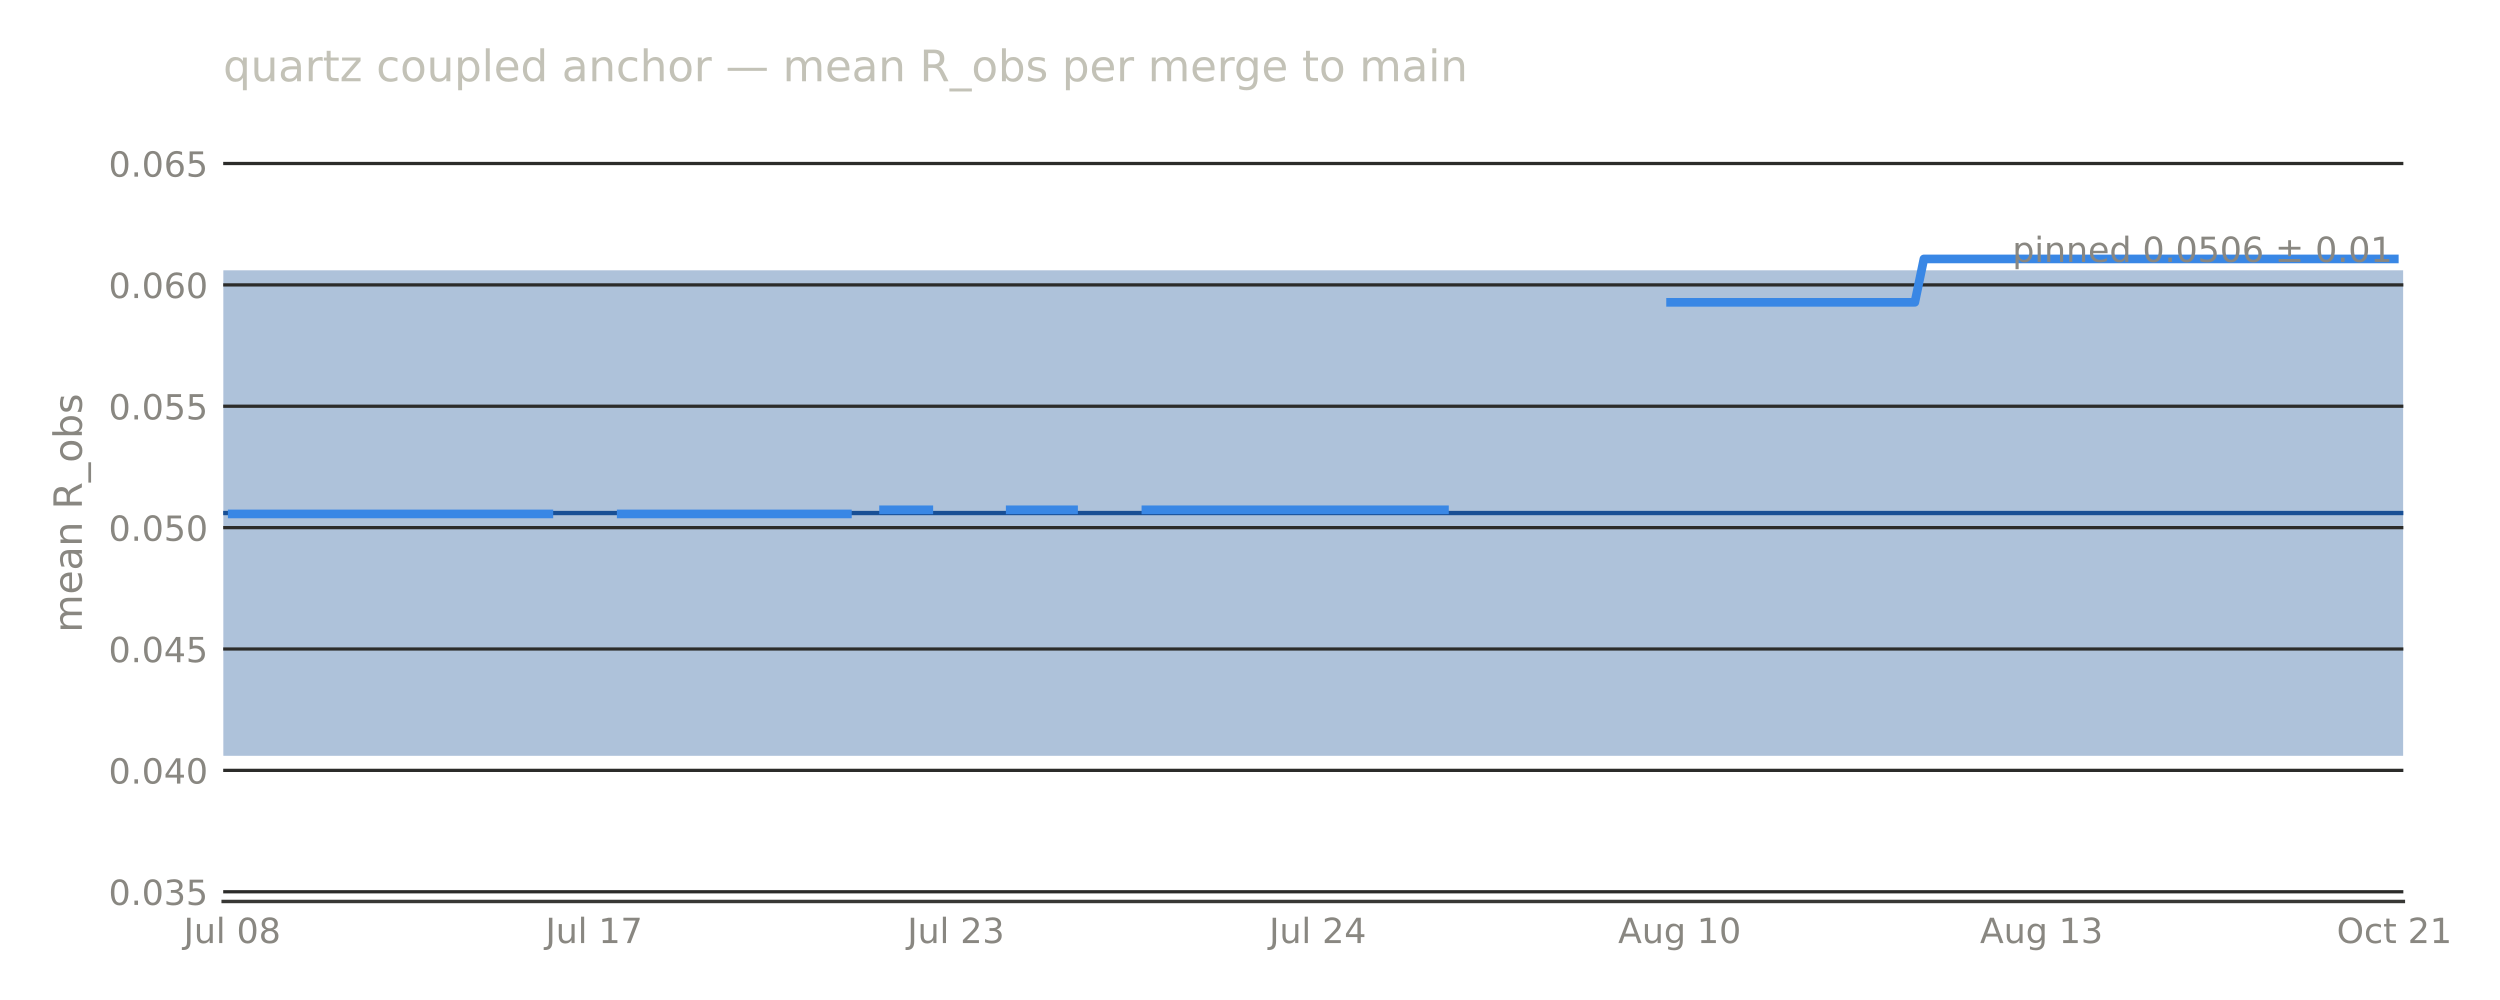
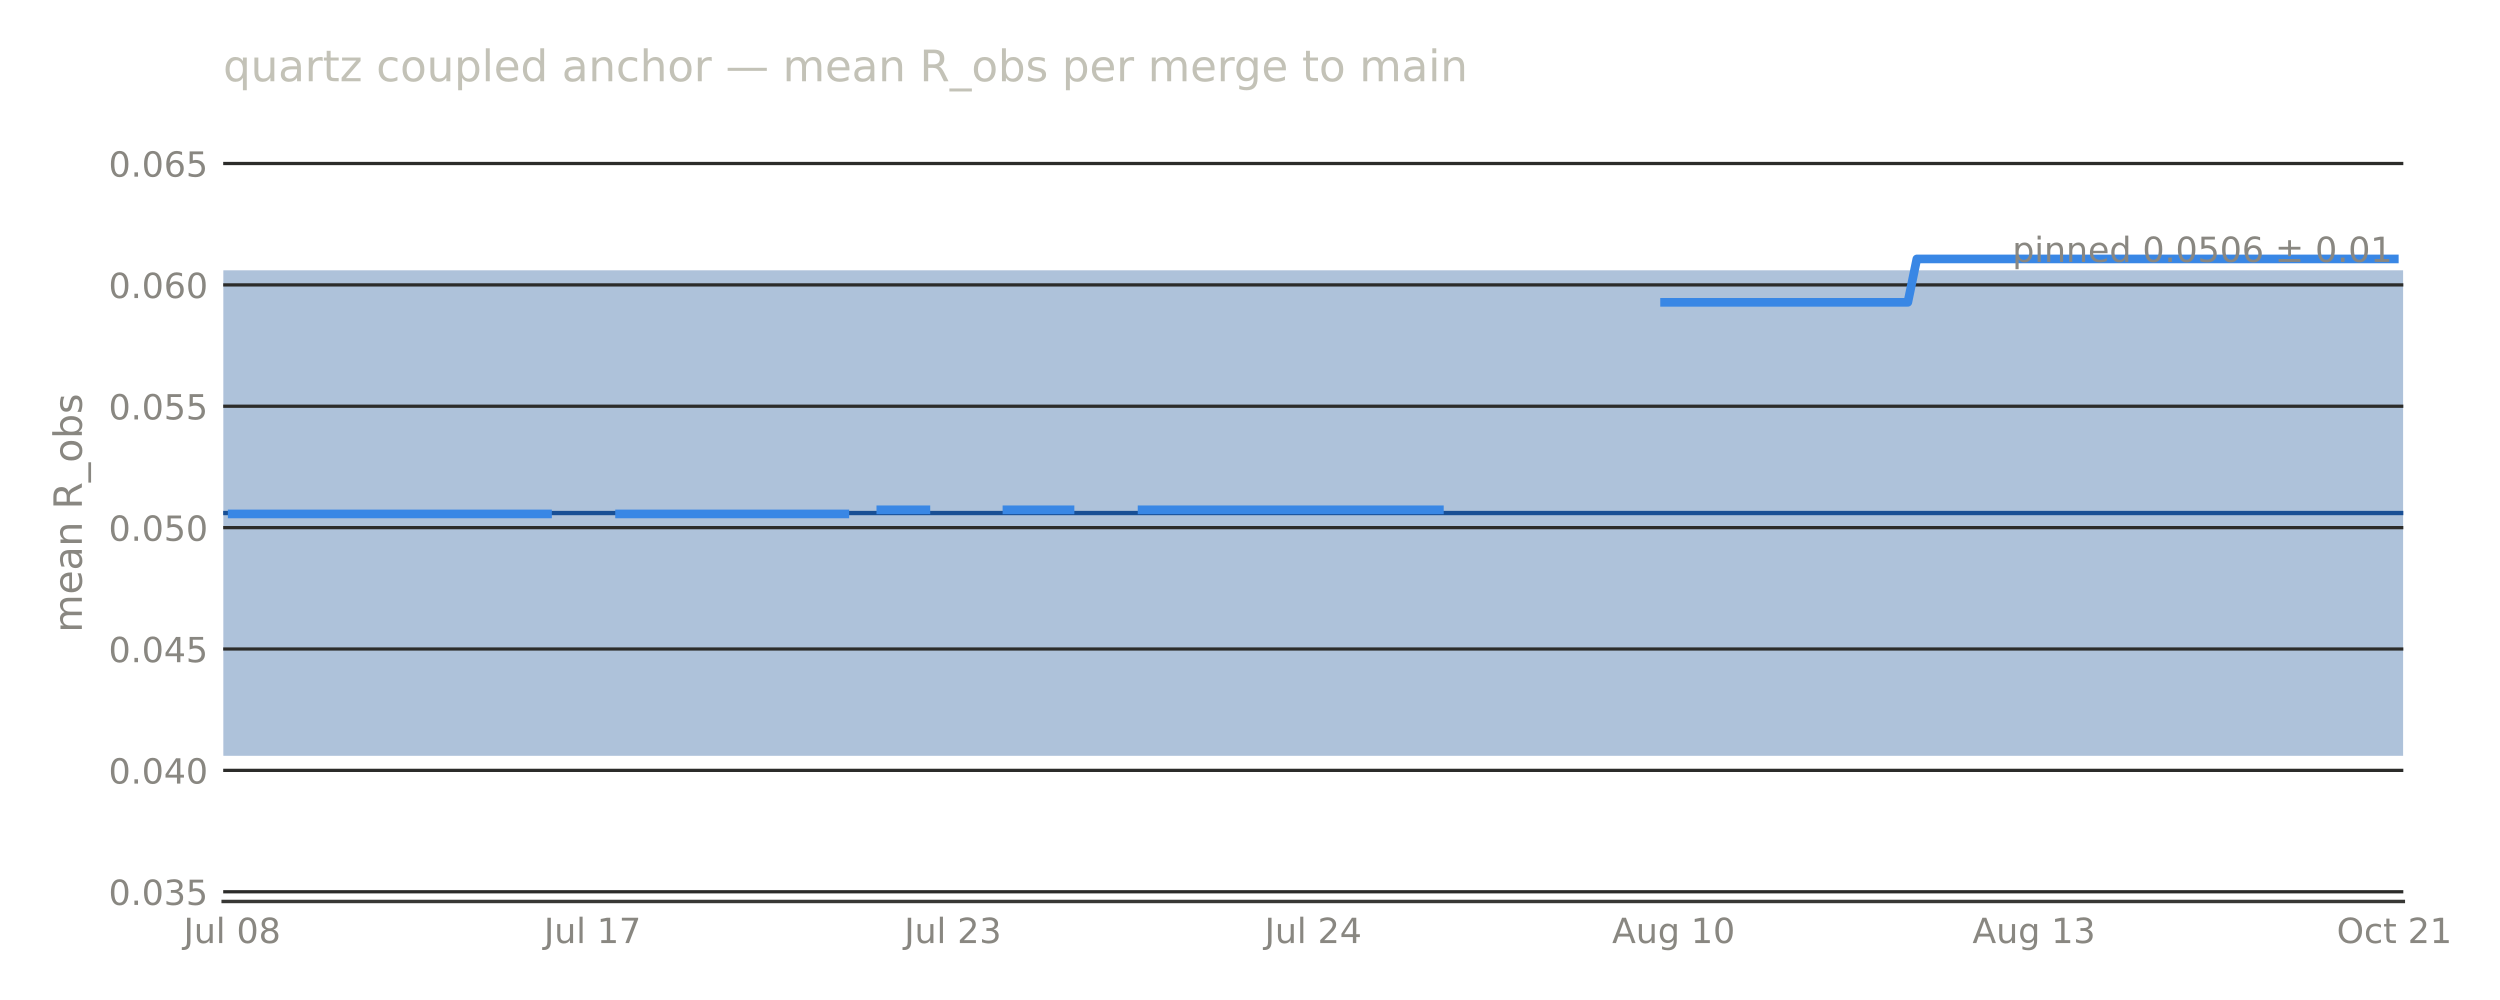
<svg xmlns="http://www.w3.org/2000/svg" width="576pt" height="230.4pt" viewBox="0 0 576 230.4" version="1.1">
  <defs>
    <style type="text/css">*{stroke-linejoin: round; stroke-linecap: butt}</style>
  </defs>
  <g id="figure_1">
    <g id="patch_1">
      <path d="M 0 230.4  L 576 230.4  L 576 0  L 0 0  L 0 230.4  z " style="fill: none; opacity: 0" />
    </g>
    <g id="axes_1">
      <g id="patch_2">
-         <path d="M 51.422 207.698  L 553.732 207.698  L 553.732 28.72  L 51.422 28.72  L 51.422 207.698  z " style="fill: none" />
+         <path d="M 51.422 207.698  L 553.725 207.698  L 553.725 28.72  L 51.422 28.72  L 51.422 207.698  z " style="fill: none" />
      </g>
      <g id="patch_3">
-         <path d="M 51.422 174.14  L 553.732 174.14  L 553.732 62.278  L 51.422 62.278  z " clip-path="url(#p8581c1910b)" style="fill: #184f95; opacity: 0.35" />
+         <path d="M 51.422 174.14  L 553.725 174.14  L 553.725 62.278  L 51.422 62.278  z " clip-path="url(#pae14ac5307)" style="fill: #184f95; opacity: 0.35" />
      </g>
      <g id="matplotlib.axis_1">
        <g id="xtick_1">
          <g id="line2d_1" />
          <g id="text_1">
-             <text style="font-size: 8px; font-family: 'DejaVu Sans', 'Bitstream Vera Sans', 'Computer Modern Sans Serif', 'Lucida Grande', 'Verdana', 'Geneva', 'Lucid', 'Arial', 'Helvetica', 'Avant Garde', sans-serif; text-anchor: middle; fill: #898781" x="53.506" y="217.277" transform="rotate(-0 53.50638 217.2769)">Jul 08</text>
+             <text style="font-size: 8px; font-family: 'DejaVu Sans', 'Bitstream Vera Sans', 'Computer Modern Sans Serif', 'Lucida Grande', 'Verdana', 'Geneva', 'Lucid', 'Arial', 'Helvetica', 'Avant Garde', sans-serif; text-anchor: middle; fill: #898781" x="53.498" y="217.277" transform="rotate(-0 53.49774 217.2769)">Jul 08</text>
          </g>
        </g>
        <g id="xtick_2">
          <g id="line2d_2" />
          <g id="text_2">
-             <text style="font-size: 8px; font-family: 'DejaVu Sans', 'Bitstream Vera Sans', 'Computer Modern Sans Serif', 'Lucida Grande', 'Verdana', 'Geneva', 'Lucid', 'Arial', 'Helvetica', 'Avant Garde', sans-serif; text-anchor: middle; fill: #898781" x="136.877" y="217.277" transform="rotate(-0 136.8774 217.2769)">Jul 17</text>
+             <text style="font-size: 8px; font-family: 'DejaVu Sans', 'Bitstream Vera Sans', 'Computer Modern Sans Serif', 'Lucida Grande', 'Verdana', 'Geneva', 'Lucid', 'Arial', 'Helvetica', 'Avant Garde', sans-serif; text-anchor: middle; fill: #898781" x="136.523" y="217.277" transform="rotate(-0 136.5229 217.2769)">Jul 17</text>
          </g>
        </g>
        <g id="xtick_3">
          <g id="line2d_3" />
          <g id="text_3">
-             <text style="font-size: 8px; font-family: 'DejaVu Sans', 'Bitstream Vera Sans', 'Computer Modern Sans Serif', 'Lucida Grande', 'Verdana', 'Geneva', 'Lucid', 'Arial', 'Helvetica', 'Avant Garde', sans-serif; text-anchor: middle; fill: #898781" x="220.248" y="217.277" transform="rotate(-0 220.2483 217.2769)">Jul 23</text>
+             <text style="font-size: 8px; font-family: 'DejaVu Sans', 'Bitstream Vera Sans', 'Computer Modern Sans Serif', 'Lucida Grande', 'Verdana', 'Geneva', 'Lucid', 'Arial', 'Helvetica', 'Avant Garde', sans-serif; text-anchor: middle; fill: #898781" x="219.548" y="217.277" transform="rotate(-0 219.5482 217.2769)">Jul 23</text>
          </g>
        </g>
        <g id="xtick_4">
          <g id="line2d_4" />
          <g id="text_4">
-             <text style="font-size: 8px; font-family: 'DejaVu Sans', 'Bitstream Vera Sans', 'Computer Modern Sans Serif', 'Lucida Grande', 'Verdana', 'Geneva', 'Lucid', 'Arial', 'Helvetica', 'Avant Garde', sans-serif; text-anchor: middle; fill: #898781" x="303.619" y="217.277" transform="rotate(-0 303.6193 217.2769)">Jul 24</text>
+             <text style="font-size: 8px; font-family: 'DejaVu Sans', 'Bitstream Vera Sans', 'Computer Modern Sans Serif', 'Lucida Grande', 'Verdana', 'Geneva', 'Lucid', 'Arial', 'Helvetica', 'Avant Garde', sans-serif; text-anchor: middle; fill: #898781" x="302.573" y="217.277" transform="rotate(-0 302.5734 217.2769)">Jul 24</text>
          </g>
        </g>
        <g id="xtick_5">
          <g id="line2d_5" />
          <g id="text_5">
-             <text style="font-size: 8px; font-family: 'DejaVu Sans', 'Bitstream Vera Sans', 'Computer Modern Sans Serif', 'Lucida Grande', 'Verdana', 'Geneva', 'Lucid', 'Arial', 'Helvetica', 'Avant Garde', sans-serif; text-anchor: middle; fill: #898781" x="386.99" y="217.276" transform="rotate(-0 386.9903 217.2763)">Aug 10</text>
+             <text style="font-size: 8px; font-family: 'DejaVu Sans', 'Bitstream Vera Sans', 'Computer Modern Sans Serif', 'Lucida Grande', 'Verdana', 'Geneva', 'Lucid', 'Arial', 'Helvetica', 'Avant Garde', sans-serif; text-anchor: middle; fill: #898781" x="385.599" y="217.276" transform="rotate(-0 385.5986 217.2763)">Aug 10</text>
          </g>
        </g>
        <g id="xtick_6">
          <g id="line2d_6" />
          <g id="text_6">
-             <text style="font-size: 8px; font-family: 'DejaVu Sans', 'Bitstream Vera Sans', 'Computer Modern Sans Serif', 'Lucida Grande', 'Verdana', 'Geneva', 'Lucid', 'Arial', 'Helvetica', 'Avant Garde', sans-serif; text-anchor: middle; fill: #898781" x="470.361" y="217.276" transform="rotate(-0 470.3613 217.2763)">Aug 13</text>
+             <text style="font-size: 8px; font-family: 'DejaVu Sans', 'Bitstream Vera Sans', 'Computer Modern Sans Serif', 'Lucida Grande', 'Verdana', 'Geneva', 'Lucid', 'Arial', 'Helvetica', 'Avant Garde', sans-serif; text-anchor: middle; fill: #898781" x="468.624" y="217.276" transform="rotate(-0 468.6238 217.2763)">Aug 13</text>
          </g>
        </g>
        <g id="xtick_7">
          <g id="line2d_7" />
          <g id="text_7">
-             <text style="font-size: 8px; font-family: 'DejaVu Sans', 'Bitstream Vera Sans', 'Computer Modern Sans Serif', 'Lucida Grande', 'Verdana', 'Geneva', 'Lucid', 'Arial', 'Helvetica', 'Avant Garde', sans-serif; text-anchor: middle; fill: #898781" x="551.648" y="217.276" transform="rotate(-0 551.648 217.2763)">Oct 21</text>
+             <text style="font-size: 8px; font-family: 'DejaVu Sans', 'Bitstream Vera Sans', 'Computer Modern Sans Serif', 'Lucida Grande', 'Verdana', 'Geneva', 'Lucid', 'Arial', 'Helvetica', 'Avant Garde', sans-serif; text-anchor: middle; fill: #898781" x="551.649" y="217.276" transform="rotate(-0 551.649 217.2763)">Oct 21</text>
          </g>
        </g>
      </g>
      <g id="matplotlib.axis_2">
        <g id="ytick_1">
          <g id="line2d_8">
-             <path d="M 51.422 205.461  L 553.732 205.461  " clip-path="url(#p8581c1910b)" style="fill: none; stroke: #2c2c2a; stroke-width: 0.75; stroke-linecap: square" />
+             <path d="M 51.422 205.461  L 553.725 205.461  " clip-path="url(#pae14ac5307)" style="fill: none; stroke: #2c2c2a; stroke-width: 0.75; stroke-linecap: square" />
          </g>
          <g id="line2d_9" />
          <g id="text_8">
            <text style="font-size: 8px; font-family: 'DejaVu Sans', 'Bitstream Vera Sans', 'Computer Modern Sans Serif', 'Lucida Grande', 'Verdana', 'Geneva', 'Lucid', 'Arial', 'Helvetica', 'Avant Garde', sans-serif; text-anchor: end; fill: #898781" x="47.922" y="208.5" transform="rotate(-0 47.92211 208.5)">0.035</text>
          </g>
        </g>
        <g id="ytick_2">
          <g id="line2d_10">
-             <path d="M 51.422 177.496  L 553.732 177.496  " clip-path="url(#p8581c1910b)" style="fill: none; stroke: #2c2c2a; stroke-width: 0.75; stroke-linecap: square" />
+             <path d="M 51.422 177.496  L 553.725 177.496  " clip-path="url(#pae14ac5307)" style="fill: none; stroke: #2c2c2a; stroke-width: 0.75; stroke-linecap: square" />
          </g>
          <g id="line2d_11" />
          <g id="text_9">
            <text style="font-size: 8px; font-family: 'DejaVu Sans', 'Bitstream Vera Sans', 'Computer Modern Sans Serif', 'Lucida Grande', 'Verdana', 'Geneva', 'Lucid', 'Arial', 'Helvetica', 'Avant Garde', sans-serif; text-anchor: end; fill: #898781" x="47.922" y="180.535" transform="rotate(-0 47.92211 180.5346)">0.040</text>
          </g>
        </g>
        <g id="ytick_3">
          <g id="line2d_12">
-             <path d="M 51.422 149.53  L 553.732 149.53  " clip-path="url(#p8581c1910b)" style="fill: none; stroke: #2c2c2a; stroke-width: 0.75; stroke-linecap: square" />
+             <path d="M 51.422 149.53  L 553.725 149.53  " clip-path="url(#pae14ac5307)" style="fill: none; stroke: #2c2c2a; stroke-width: 0.75; stroke-linecap: square" />
          </g>
          <g id="line2d_13" />
          <g id="text_10">
            <text style="font-size: 8px; font-family: 'DejaVu Sans', 'Bitstream Vera Sans', 'Computer Modern Sans Serif', 'Lucida Grande', 'Verdana', 'Geneva', 'Lucid', 'Arial', 'Helvetica', 'Avant Garde', sans-serif; text-anchor: end; fill: #898781" x="47.922" y="152.569" transform="rotate(-0 47.92211 152.5693)">0.045</text>
          </g>
        </g>
        <g id="ytick_4">
          <g id="line2d_14">
-             <path d="M 51.422 121.565  L 553.732 121.565  " clip-path="url(#p8581c1910b)" style="fill: none; stroke: #2c2c2a; stroke-width: 0.75; stroke-linecap: square" />
+             <path d="M 51.422 121.565  L 553.725 121.565  " clip-path="url(#pae14ac5307)" style="fill: none; stroke: #2c2c2a; stroke-width: 0.75; stroke-linecap: square" />
          </g>
          <g id="line2d_15" />
          <g id="text_11">
            <text style="font-size: 8px; font-family: 'DejaVu Sans', 'Bitstream Vera Sans', 'Computer Modern Sans Serif', 'Lucida Grande', 'Verdana', 'Geneva', 'Lucid', 'Arial', 'Helvetica', 'Avant Garde', sans-serif; text-anchor: end; fill: #898781" x="47.922" y="124.604" transform="rotate(-0 47.92211 124.604)">0.050</text>
          </g>
        </g>
        <g id="ytick_5">
          <g id="line2d_16">
-             <path d="M 51.422 93.6  L 553.732 93.6  " clip-path="url(#p8581c1910b)" style="fill: none; stroke: #2c2c2a; stroke-width: 0.75; stroke-linecap: square" />
+             <path d="M 51.422 93.6  L 553.725 93.6  " clip-path="url(#pae14ac5307)" style="fill: none; stroke: #2c2c2a; stroke-width: 0.75; stroke-linecap: square" />
          </g>
          <g id="line2d_17" />
          <g id="text_12">
            <text style="font-size: 8px; font-family: 'DejaVu Sans', 'Bitstream Vera Sans', 'Computer Modern Sans Serif', 'Lucida Grande', 'Verdana', 'Geneva', 'Lucid', 'Arial', 'Helvetica', 'Avant Garde', sans-serif; text-anchor: end; fill: #898781" x="47.922" y="96.639" transform="rotate(-0 47.92211 96.63863)">0.055</text>
          </g>
        </g>
        <g id="ytick_6">
          <g id="line2d_18">
-             <path d="M 51.422 65.634  L 553.732 65.634  " clip-path="url(#p8581c1910b)" style="fill: none; stroke: #2c2c2a; stroke-width: 0.75; stroke-linecap: square" />
+             <path d="M 51.422 65.634  L 553.725 65.634  " clip-path="url(#pae14ac5307)" style="fill: none; stroke: #2c2c2a; stroke-width: 0.75; stroke-linecap: square" />
          </g>
          <g id="line2d_19" />
          <g id="text_13">
            <text style="font-size: 8px; font-family: 'DejaVu Sans', 'Bitstream Vera Sans', 'Computer Modern Sans Serif', 'Lucida Grande', 'Verdana', 'Geneva', 'Lucid', 'Arial', 'Helvetica', 'Avant Garde', sans-serif; text-anchor: end; fill: #898781" x="47.922" y="68.673" transform="rotate(-0 47.92211 68.6733)">0.060</text>
          </g>
        </g>
        <g id="ytick_7">
          <g id="line2d_20">
-             <path d="M 51.422 37.669  L 553.732 37.669  " clip-path="url(#p8581c1910b)" style="fill: none; stroke: #2c2c2a; stroke-width: 0.75; stroke-linecap: square" />
+             <path d="M 51.422 37.669  L 553.725 37.669  " clip-path="url(#pae14ac5307)" style="fill: none; stroke: #2c2c2a; stroke-width: 0.75; stroke-linecap: square" />
          </g>
          <g id="line2d_21" />
          <g id="text_14">
            <text style="font-size: 8px; font-family: 'DejaVu Sans', 'Bitstream Vera Sans', 'Computer Modern Sans Serif', 'Lucida Grande', 'Verdana', 'Geneva', 'Lucid', 'Arial', 'Helvetica', 'Avant Garde', sans-serif; text-anchor: end; fill: #898781" x="47.922" y="40.708" transform="rotate(-0 47.92211 40.70797)">0.065</text>
          </g>
        </g>
        <g id="text_15">
          <text style="font-size: 9px; font-family: 'DejaVu Sans', 'Bitstream Vera Sans', 'Computer Modern Sans Serif', 'Lucida Grande', 'Verdana', 'Geneva', 'Lucid', 'Arial', 'Helvetica', 'Avant Garde', sans-serif; text-anchor: middle; fill: #898781" x="18.858" y="118.209" transform="rotate(-90 18.8575 118.2091)">mean R_obs</text>
        </g>
      </g>
      <g id="line2d_22">
-         <path d="M 51.422 118.209  L 553.732 118.209  " clip-path="url(#p8581c1910b)" style="fill: none; stroke: #184f95; stroke-linecap: square" />
+         <path d="M 51.422 118.209  L 553.725 118.209  " clip-path="url(#pae14ac5307)" style="fill: none; stroke: #184f95; stroke-linecap: square" />
      </g>
      <g id="patch_4">
-         <path d="M 51.422 207.698  L 553.732 207.698  " style="fill: none; stroke: #383835; stroke-width: 0.8; stroke-linejoin: miter; stroke-linecap: square" />
+         <path d="M 51.422 207.698  L 553.725 207.698  " style="fill: none; stroke: #383835; stroke-width: 0.8; stroke-linejoin: miter; stroke-linecap: square" />
      </g>
      <g id="line2d_23">
-         <path d="M 53.506 118.409  L 126.456 118.409  M 143.13 118.409  L 195.237 118.409  M 203.574 117.455  L 213.996 117.455  M 232.754 117.455  L 247.344 117.455  M 264.018 117.455  L 332.799 117.455  M 384.906 69.652  L 441.181 69.652  L 443.266 59.661  L 551.648 59.661  L 551.648 59.661  " clip-path="url(#p8581c1910b)" style="fill: none; stroke: #3987e5; stroke-width: 2; stroke-linecap: square" />
+         <path d="M 53.498 118.409  L 126.145 118.409  M 142.75 118.409  L 194.641 118.409  M 202.943 117.455  L 213.321 117.455  M 232.002 117.455  L 246.531 117.455  M 263.136 117.455  L 331.632 117.455  M 383.523 69.652  L 439.565 69.652  L 441.641 59.661  L 551.649 59.661  L 551.649 59.661  " clip-path="url(#pae14ac5307)" style="fill: none; stroke: #3987e5; stroke-width: 2; stroke-linecap: square" />
      </g>
      <g id="text_16">
-         <text style="font-size: 8px; font-family: 'DejaVu Sans', 'Bitstream Vera Sans', 'Computer Modern Sans Serif', 'Lucida Grande', 'Verdana', 'Geneva', 'Lucid', 'Arial', 'Helvetica', 'Avant Garde', sans-serif; text-anchor: end; fill: #898781" x="551.221" y="60.357" transform="rotate(-0 551.2207 60.35652)">pinned 0.0506 ± 0.01</text>
+         <text style="font-size: 8px; font-family: 'DejaVu Sans', 'Bitstream Vera Sans', 'Computer Modern Sans Serif', 'Lucida Grande', 'Verdana', 'Geneva', 'Lucid', 'Arial', 'Helvetica', 'Avant Garde', sans-serif; text-anchor: end; fill: #898781" x="551.213" y="60.357" transform="rotate(-0 551.2131 60.35652)">pinned 0.0506 ± 0.01</text>
      </g>
      <g id="text_17">
        <text style="font-size: 10px; font-family: 'DejaVu Sans', 'Bitstream Vera Sans', 'Computer Modern Sans Serif', 'Lucida Grande', 'Verdana', 'Geneva', 'Lucid', 'Arial', 'Helvetica', 'Avant Garde', sans-serif; text-anchor: start; fill: #c3c2b7" x="51.422" y="18.72" transform="rotate(-0 51.42211 18.72)">quartz coupled anchor — mean R_obs per merge to main</text>
      </g>
    </g>
  </g>
  <defs>
-     <clipPath id="p8581c1910b">
-       <rect x="51.422" y="28.72" width="502.31" height="178.978" />
+     <clipPath id="pae14ac5307">
+       <rect x="51.422" y="28.72" width="502.303" height="178.978" />
    </clipPath>
  </defs>
</svg>
